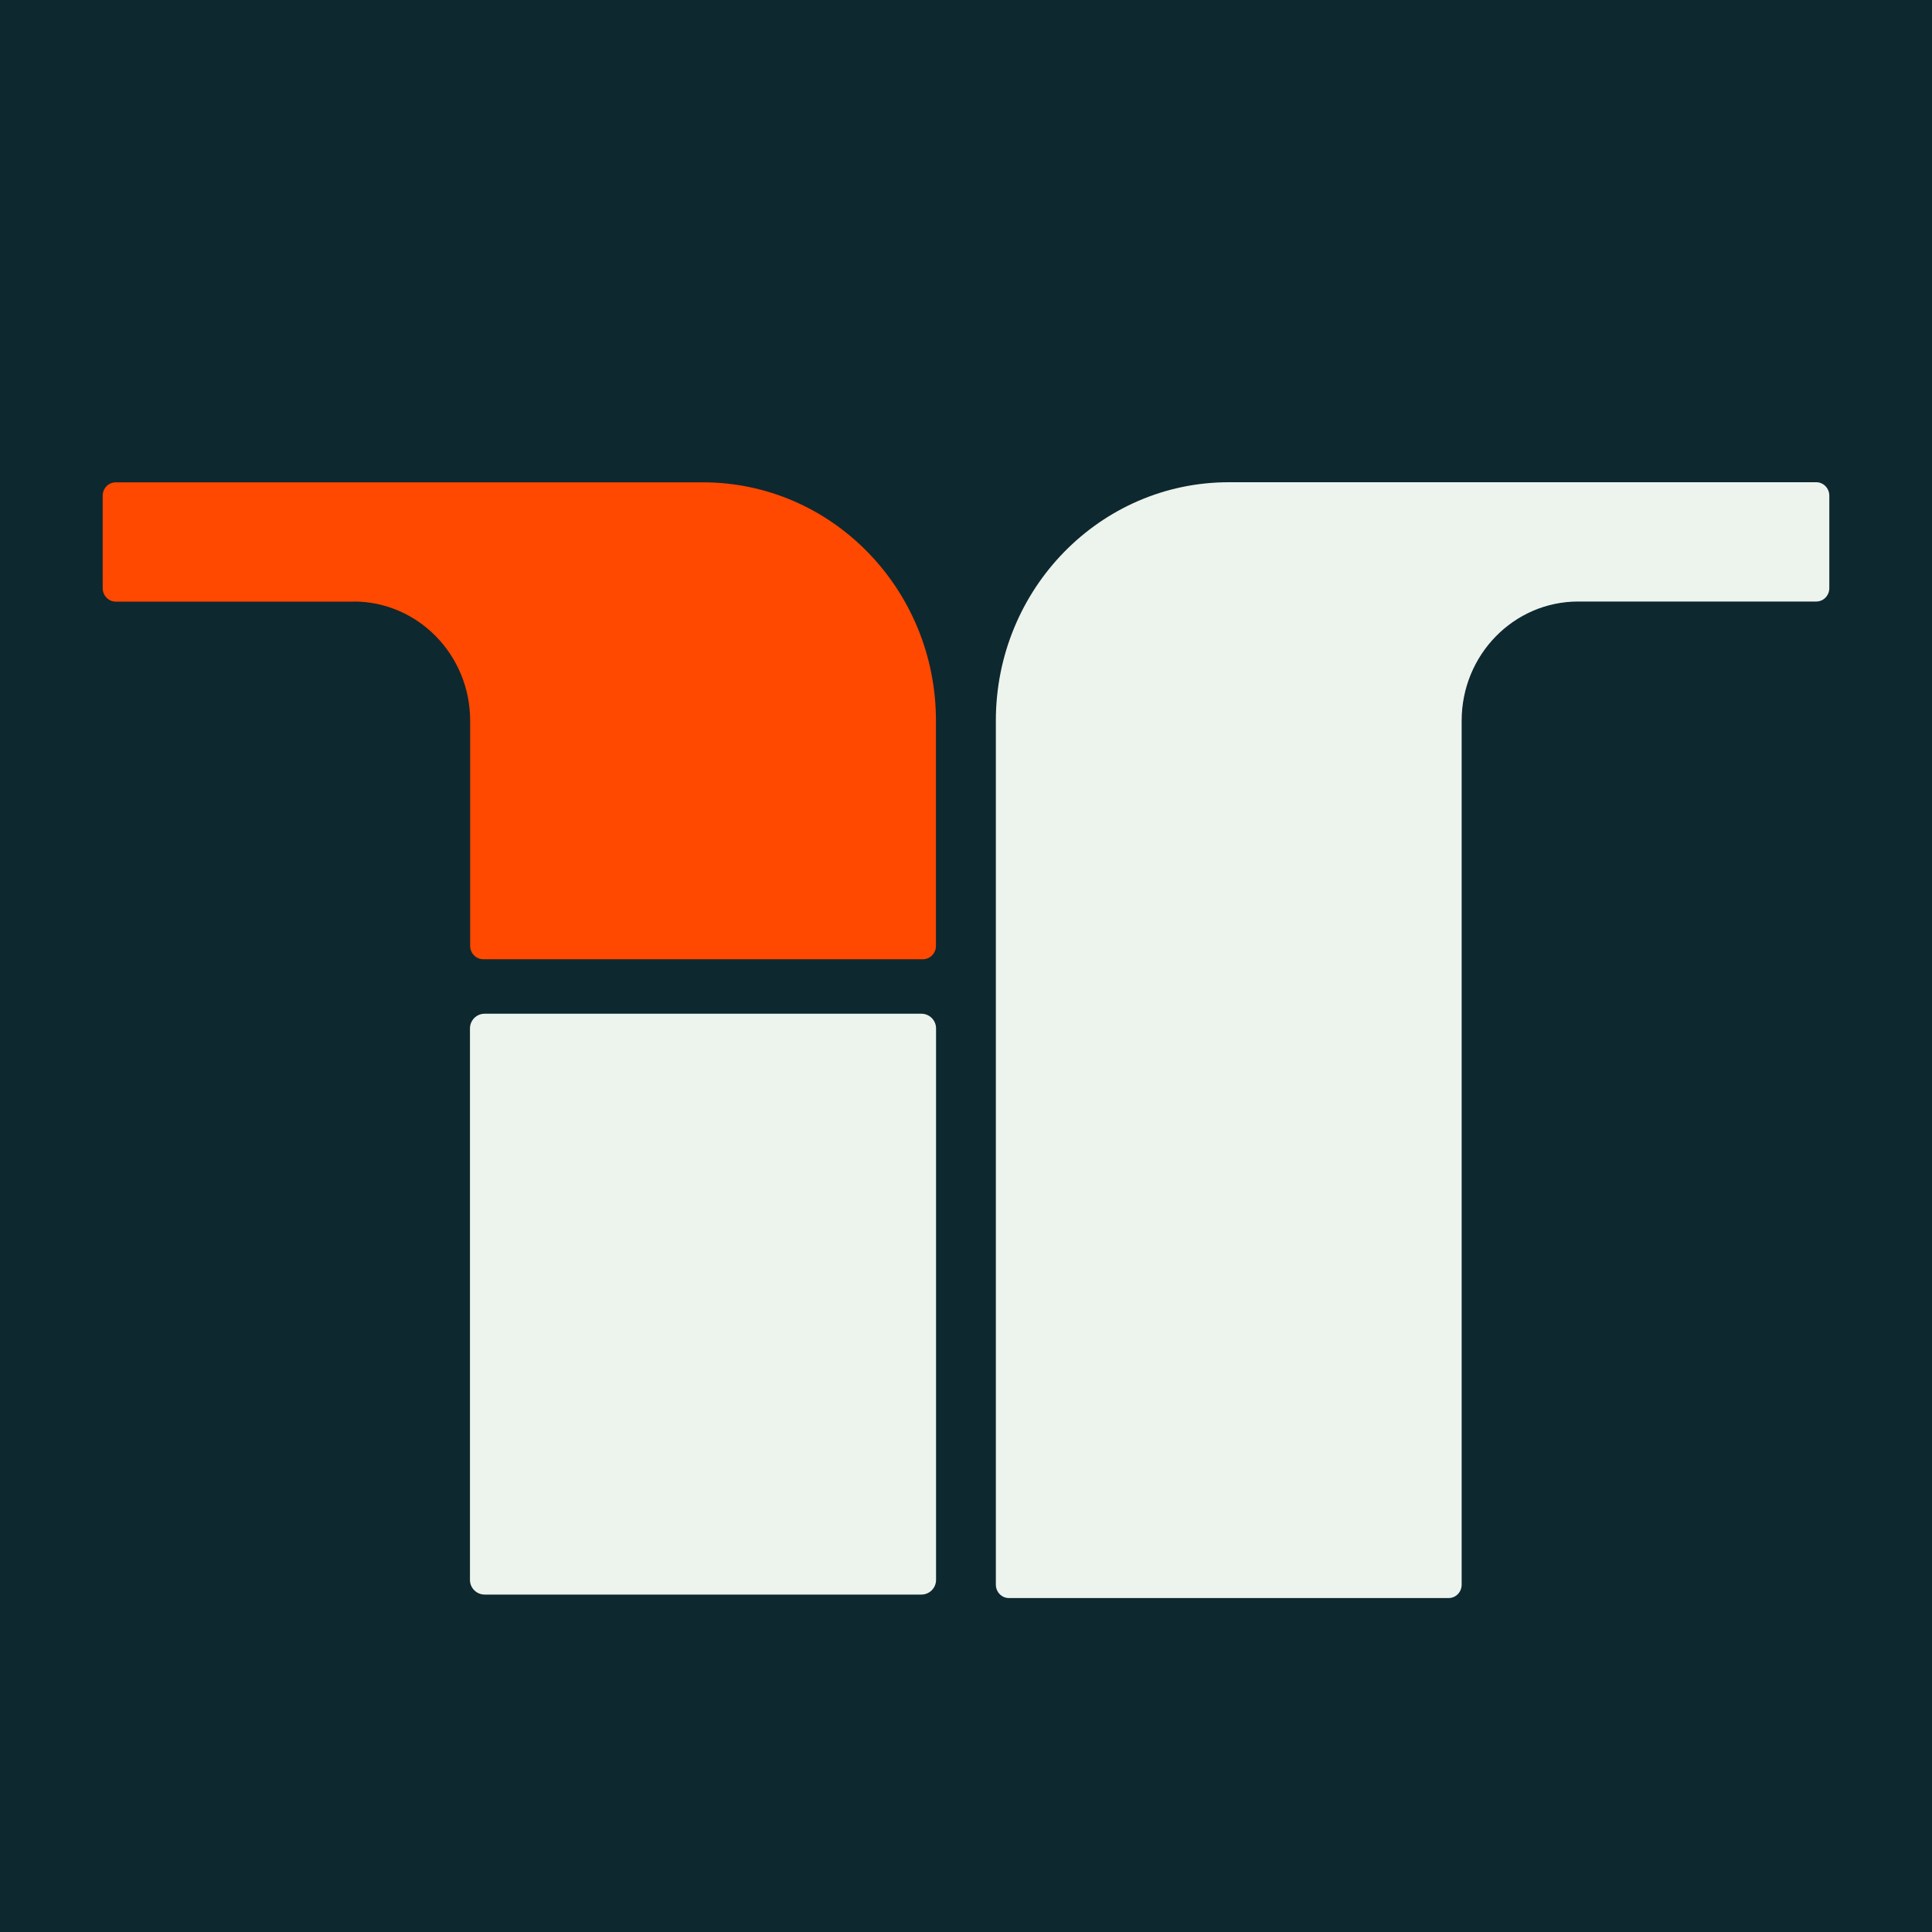
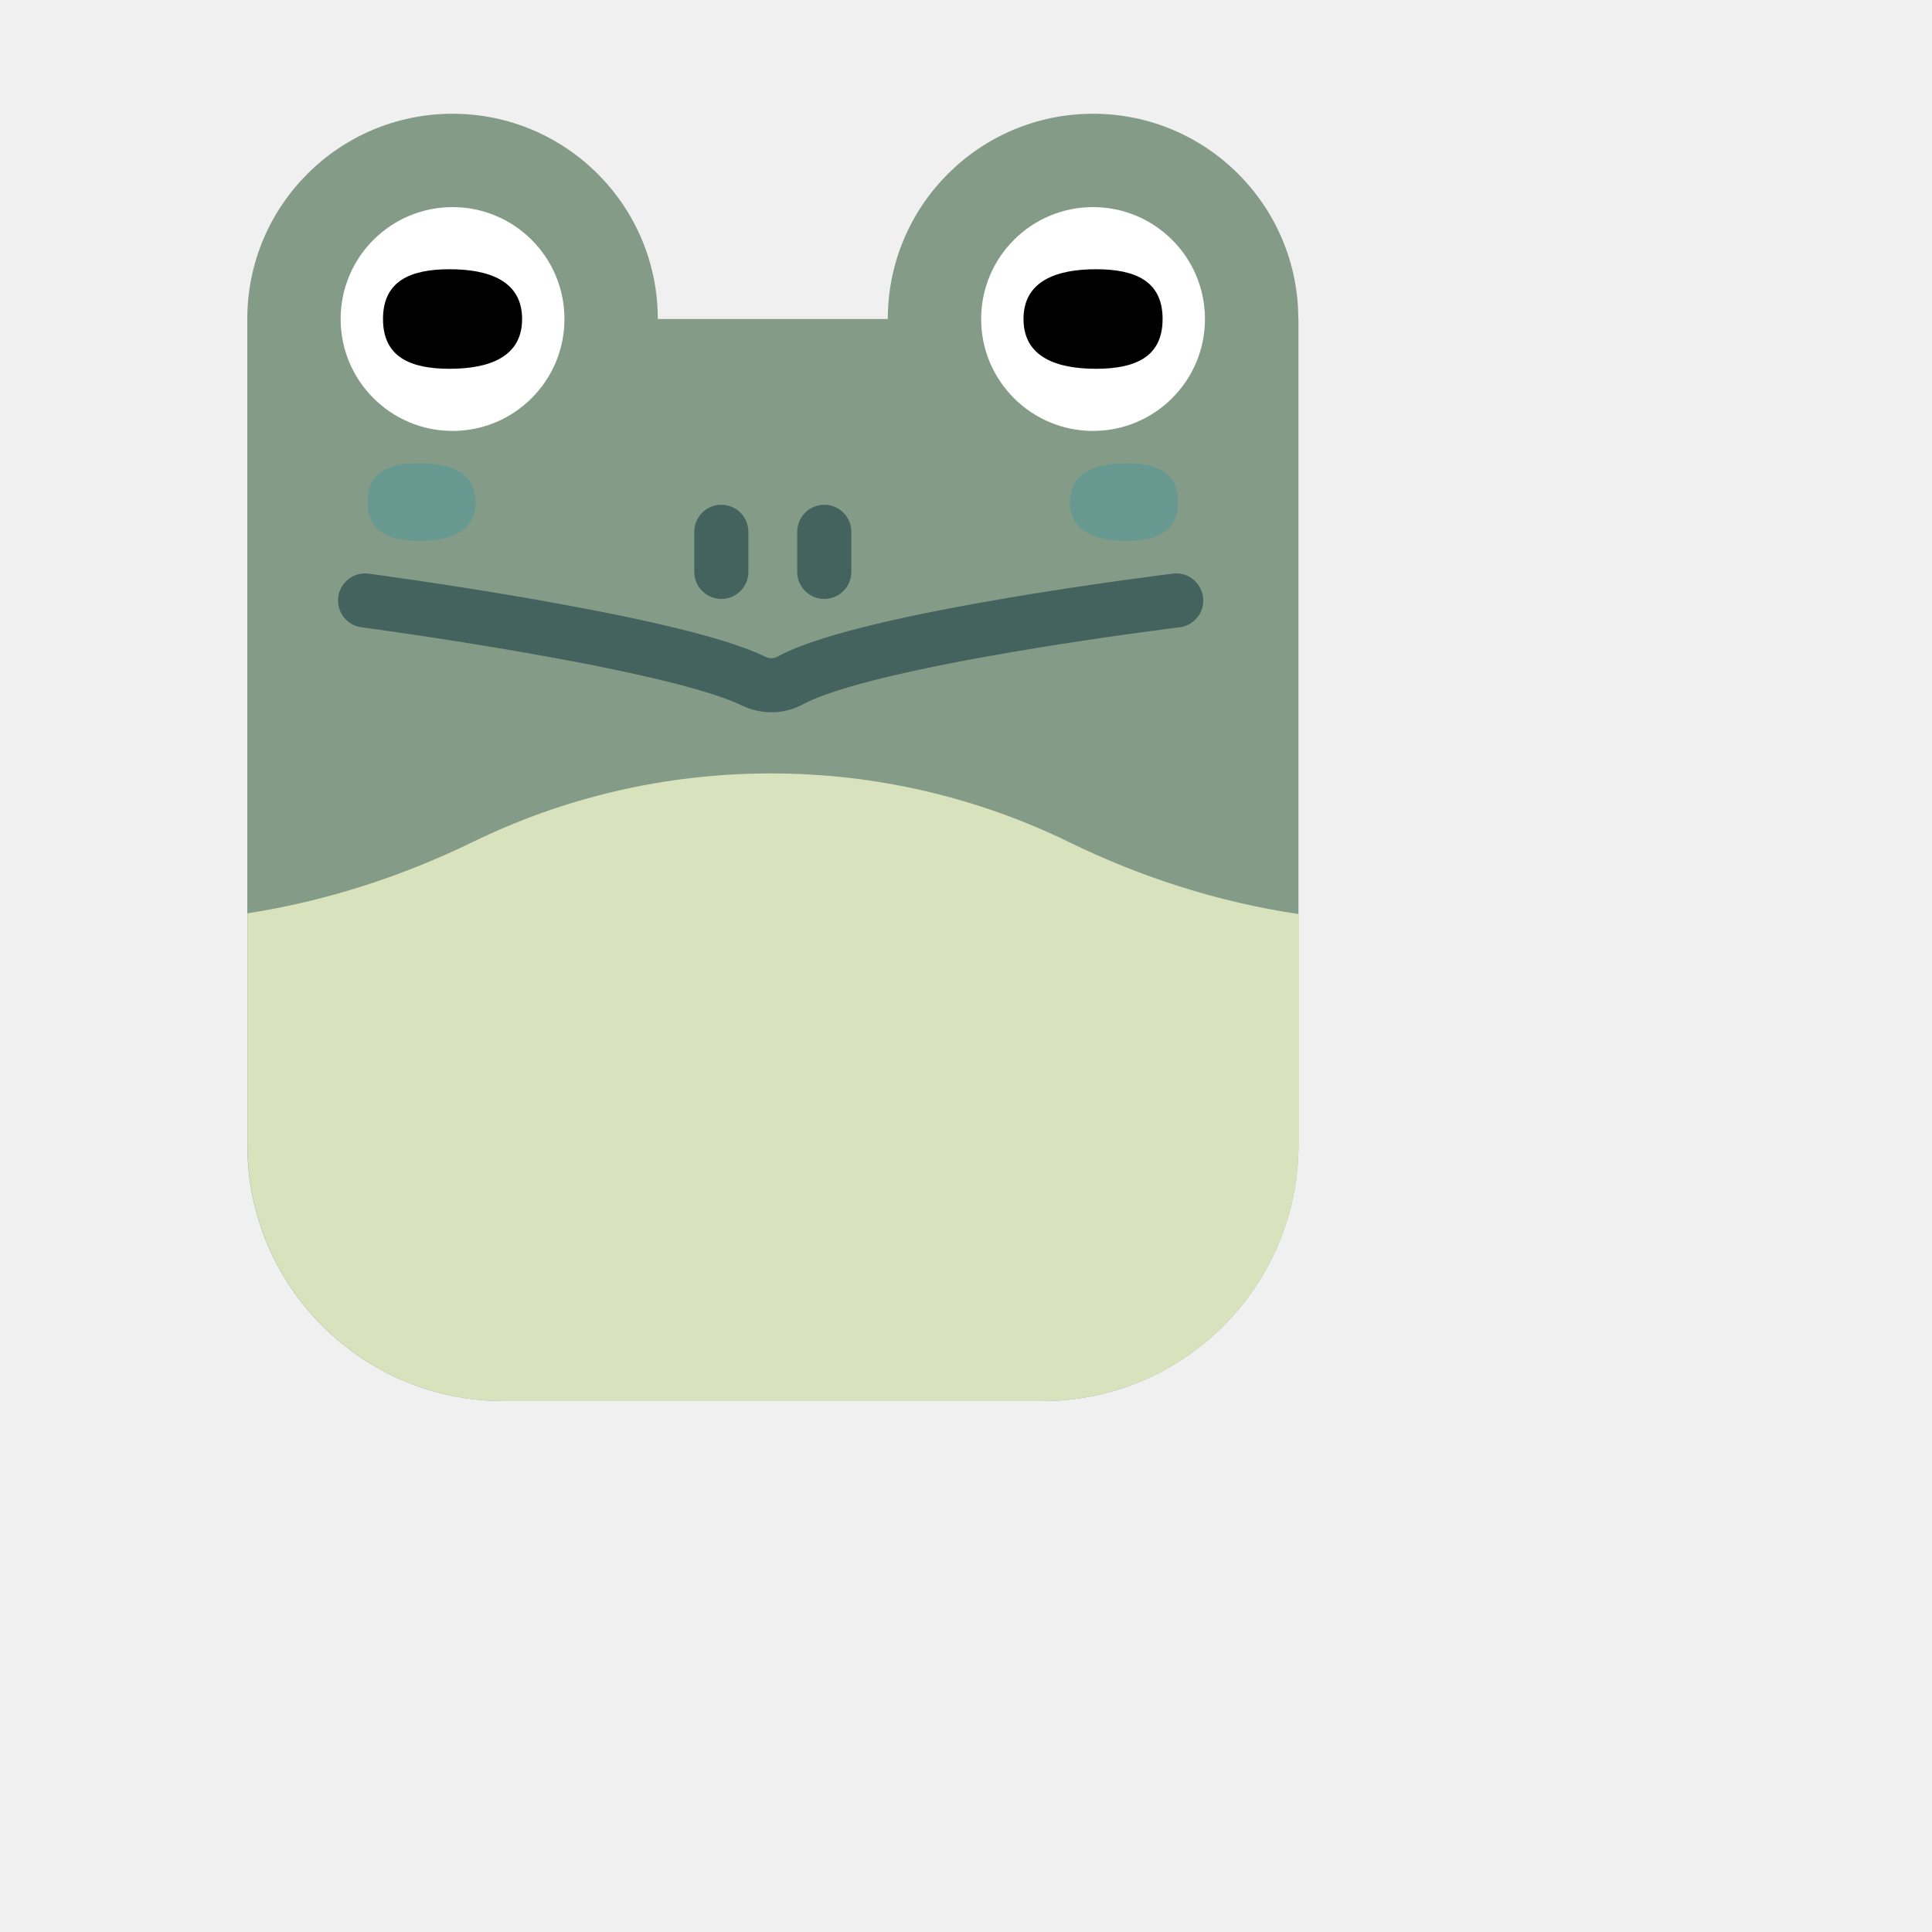
- <svg xmlns="http://www.w3.org/2000/svg" viewBox="0 0 200 200">
-   <rect width="200" height="200" fill="#0E282F" />
-   <path fill="#FF4800" d="M36.61,62.27c6.66,0,12.06,5.53,12.06,12.34v23.3c0,.77.61,1.39,1.35,1.39h45.52c.75,0,1.35-.62,1.35-1.39v-23.3c0-13.63-10.8-24.68-24.12-24.68H11.98c-.75,0-1.35.62-1.35,1.39v9.57c0,.77.61,1.39,1.35,1.39h24.64Z" />
-   <rect fill="#EDF3ED" x="48.65" y="104.94" width="48.25" height="60.13" rx="1.52" />
-   <path fill="#EDF3ED" d="M188.02,62.27c.75,0,1.35-.62,1.35-1.39v-9.57c0-.76-.6-1.39-1.35-1.39h-60.81c-13.32,0-24.12,11.05-24.12,24.68v89.44c0,.76.6,1.39,1.35,1.39h45.52c.75,0,1.35-.62,1.35-1.39V74.61c0-6.82,5.4-12.34,12.06-12.34h24.64Z" />
+ <svg xmlns="http://www.w3.org/2000/svg" version="1.1" id="圖層_1" x="0px" y="0px" viewBox="0 0 100 100" xml:space="preserve" preserveAspectRatio="xMidYMid" width="200" height="200" style="margin-top:0px;margin-right:0px;margin-bottom:0px;margin-left:0px;display:block;shape-rendering:auto;background-position-x:0%;background-position-y:0%;background-size:auto;background-origin:padding-box;background-clip:border-box;fill:rgb(0, 0, 0);stroke:none;transform:none;opacity:1;background:scroll rgb(255, 255, 255) none  repeat;width:200px;height:200px;;animation:none">
+   <g class="ldl-scale" style="transform-origin:50px 50px;transform:matrix(0.8, 0, 0, 0.8, 0, 0);fill:rgb(0, 0, 0);stroke:none;opacity:1;;animation:none">
+     <g class="ldl-ani" style="fill:rgb(0, 0, 0);stroke:none;transform:none;opacity:1;;animation:none">
+       <g class="ldl-layer" style="fill:rgb(0, 0, 0);stroke:none;transform:none;opacity:1;;animation:none">
+         <g class="ldl-ani" style="transform:matrix(1, 0, 0, 1, 0, 0);transform-box:view-box;opacity:1;animation-name:animate;animation-duration:1s;animation-timing-function:linear;animation-delay:-0.538s;animation-iteration-count:infinite;animation-direction:normal;animation-fill-mode:forwards;animation-play-state:paused;transform-origin:50px 50px;fill:rgb(0, 0, 0);stroke:none;;animation:none">
+           <path fill="#849B87" d="M16,20.64v42.97v10.45c0,9.16,7.43,16.59,16.59,16.59h34.83c9.16,0,16.59-7.43,16.59-16.59V63.61V20.64H16z" style="stroke-width:1px;fill:rgb(132, 155, 135);stroke:none;transform:none;opacity:1;;animation:none" />
+         </g>
+       </g>
+       <g class="ldl-layer" style="fill:rgb(0, 0, 0);stroke:none;transform:none;opacity:1;;animation:none">
+         <g class="ldl-ani" style="fill:rgb(0, 0, 0);stroke:none;transform:none;opacity:1;;animation:none">
+           <g style="fill:rgb(0, 0, 0);stroke:none;transform:none;opacity:1;;animation:none">
+             <g class="ldl-layer" style="fill:rgb(0, 0, 0);stroke:none;transform:none;opacity:1;;animation:none">
+               <g class="ldl-ani" style="transform:matrix(1, 0, 0, 1, 0, 0);transform-box:view-box;opacity:1;animation-name:animate;animation-duration:1s;animation-timing-function:linear;animation-delay:-0.577s;animation-iteration-count:infinite;animation-direction:normal;animation-fill-mode:forwards;animation-play-state:paused;transform-origin:50px 50px;fill:rgb(0, 0, 0);stroke:none;;animation:none">
+                 <circle fill="#849B87" cx="70.72" cy="20.64" r="13.28" style="stroke-width:1px;fill:rgb(132, 155, 135);stroke:none;transform:none;opacity:1;;animation:none" />
+               </g>
+             </g>
+             <g class="ldl-layer" style="fill:rgb(0, 0, 0);stroke:none;transform:none;opacity:1;;animation:none">
+               <g class="ldl-ani" style="transform:matrix(1, 0, 0, 1, 0, 0);transform-box:view-box;opacity:1;animation-name:animate;animation-duration:1s;animation-timing-function:linear;animation-delay:-0.615s;animation-iteration-count:infinite;animation-direction:normal;animation-fill-mode:forwards;animation-play-state:paused;transform-origin:50px 50px;fill:rgb(0, 0, 0);stroke:none;;animation:none">
+                 <circle fill="#FFFFFF" cx="70.72" cy="20.64" r="7.24" style="stroke-width:1px;fill:rgb(255, 255, 255);stroke:none;transform:none;opacity:1;;animation:none" />
+               </g>
+             </g>
+             <g class="ldl-layer" style="fill:rgb(0, 0, 0);stroke:none;transform:none;opacity:1;;animation:none">
+               <g class="ldl-ani" style="transform:matrix(1, 0, 0, 1, 0, 0);transform-box:view-box;opacity:1;animation-name:animate;animation-duration:1s;animation-timing-function:linear;animation-delay:-0.654s;animation-iteration-count:infinite;animation-direction:normal;animation-fill-mode:forwards;animation-play-state:paused;transform-origin:50px 50px;fill:rgb(0, 0, 0);stroke:none;;animation:none">
+                 <path d="M66.22,20.64c0,2.49,2.18,3.22,4.69,3.22s4.31-0.74,4.31-3.22s-1.8-3.22-4.31-3.22S66.22,18.15,66.22,20.64z" style="stroke-width:1px;fill:rgb(0, 0, 0);stroke:none;transform:none;opacity:1;;animation:none" />
+               </g>
+             </g>
+           </g>
+         </g>
+       </g>
+       <g class="ldl-layer" style="fill:rgb(0, 0, 0);stroke:none;transform:none;opacity:1;;animation:none">
+         <g class="ldl-ani" style="fill:rgb(0, 0, 0);stroke:none;transform:none;opacity:1;;animation:none">
+           <g style="fill:rgb(0, 0, 0);stroke:none;transform:none;opacity:1;;animation:none">
+             <g class="ldl-layer" style="fill:rgb(0, 0, 0);stroke:none;transform:none;opacity:1;;animation:none">
+               <g class="ldl-ani" style="transform:matrix(1, 0, 0, 1, 0, 0);transform-box:view-box;opacity:1;animation-name:animate;animation-duration:1s;animation-timing-function:linear;animation-delay:-0.692s;animation-iteration-count:infinite;animation-direction:normal;animation-fill-mode:forwards;animation-play-state:paused;transform-origin:50px 50px;fill:rgb(0, 0, 0);stroke:none;;animation:none">
+                 <circle fill="#849B87" cx="29.28" cy="20.64" r="13.28" style="stroke-width:1px;fill:rgb(132, 155, 135);stroke:none;transform:none;opacity:1;;animation:none" />
+               </g>
+             </g>
+             <g class="ldl-layer" style="fill:rgb(0, 0, 0);stroke:none;transform:none;opacity:1;;animation:none">
+               <g class="ldl-ani" style="transform:matrix(1, 0, 0, 1, 0, 0);transform-box:view-box;opacity:1;animation-name:animate;animation-duration:1s;animation-timing-function:linear;animation-delay:-0.731s;animation-iteration-count:infinite;animation-direction:normal;animation-fill-mode:forwards;animation-play-state:paused;transform-origin:50px 50px;fill:rgb(0, 0, 0);stroke:none;;animation:none">
+                 <circle fill="#FFFFFF" cx="29.28" cy="20.64" r="7.24" style="stroke-width:1px;fill:rgb(255, 255, 255);stroke:none;transform:none;opacity:1;;animation:none" />
+               </g>
+             </g>
+             <g class="ldl-layer" style="fill:rgb(0, 0, 0);stroke:none;transform:none;opacity:1;;animation:none">
+               <g class="ldl-ani" style="transform:matrix(1, 0, 0, 1, 0, 0);transform-box:view-box;opacity:1;animation-name:animate;animation-duration:1s;animation-timing-function:linear;animation-delay:-0.769s;animation-iteration-count:infinite;animation-direction:normal;animation-fill-mode:forwards;animation-play-state:paused;transform-origin:50px 50px;fill:rgb(0, 0, 0);stroke:none;;animation:none">
+                 <path d="M33.78,20.64c0,2.49-2.18,3.22-4.69,3.22s-4.31-0.74-4.31-3.22s1.8-3.22,4.31-3.22S33.78,18.15,33.78,20.64z" style="stroke-width:1px;fill:rgb(0, 0, 0);stroke:none;transform:none;opacity:1;;animation:none" />
+               </g>
+             </g>
+           </g>
+         </g>
+       </g>
+       <g class="ldl-layer" style="fill:rgb(0, 0, 0);stroke:none;transform:none;opacity:1;;animation:none">
+         <g class="ldl-ani" style="fill:rgb(0, 0, 0);stroke:none;transform:none;opacity:1;;animation:none">
+           <g style="fill:rgb(0, 0, 0);stroke:none;transform:none;opacity:1;;animation:none">
+             <g class="ldl-layer" style="fill:rgb(0, 0, 0);stroke:none;transform:none;opacity:1;;animation:none">
+               <g class="ldl-ani" style="transform:matrix(1, 0, 0, 1, 0, 0);transform-box:view-box;opacity:1;animation-name:animate;animation-duration:1s;animation-timing-function:linear;animation-delay:-0.808s;animation-iteration-count:infinite;animation-direction:normal;animation-fill-mode:forwards;animation-play-state:paused;transform-origin:50px 50px;fill:rgb(0, 0, 0);stroke:none;;animation:none">
+                 <path fill="none" stroke="#44635E" stroke-width="3.5" stroke-linecap="round" stroke-linejoin="round" stroke-miterlimit="10" d="M23.62,38.85c0,0,19.87,2.64,25.12,5.21c0.75,0.37,1.65,0.37,2.38-0.03c5-2.74,24.98-5.18,24.98-5.18" style="stroke-width:3.5px;stroke:rgb(68, 99, 94);fill:none;transform:none;opacity:1;;animation:none" />
+               </g>
+             </g>
+             <g class="ldl-layer" style="fill:rgb(0, 0, 0);stroke:none;transform:none;opacity:1;;animation:none">
+               <g class="ldl-ani" style="transform:matrix(1, 0, 0, 1, 0, 0);transform-box:view-box;opacity:1;animation-name:animate;animation-duration:1s;animation-timing-function:linear;animation-delay:-0.846s;animation-iteration-count:infinite;animation-direction:normal;animation-fill-mode:forwards;animation-play-state:paused;transform-origin:50px 50px;fill:rgb(0, 0, 0);stroke:none;;animation:none">
+                 <line fill="none" stroke="#44635E" stroke-width="3.5" stroke-linecap="round" stroke-linejoin="round" stroke-miterlimit="10" x1="46.67" y1="34.41" x2="46.67" y2="37" style="stroke-width:3.5px;stroke:rgb(68, 99, 94);fill:none;transform:none;opacity:1;;animation:none" />
+               </g>
+             </g>
+             <g class="ldl-layer" style="fill:rgb(0, 0, 0);stroke:none;transform:none;opacity:1;;animation:none">
+               <g class="ldl-ani" style="transform:matrix(1, 0, 0, 1, 0, 0);transform-box:view-box;opacity:1;animation-name:animate;animation-duration:1s;animation-timing-function:linear;animation-delay:-0.885s;animation-iteration-count:infinite;animation-direction:normal;animation-fill-mode:forwards;animation-play-state:paused;transform-origin:50px 50px;fill:rgb(0, 0, 0);stroke:none;;animation:none">
+                 <line fill="none" stroke="#44635E" stroke-width="3.5" stroke-linecap="round" stroke-linejoin="round" stroke-miterlimit="10" x1="53.33" y1="34.41" x2="53.33" y2="37" style="stroke-width:3.5px;stroke:rgb(68, 99, 94);fill:none;transform:none;opacity:1;;animation:none" />
+               </g>
+             </g>
+           </g>
+         </g>
+       </g>
+       <g class="ldl-layer" style="fill:rgb(0, 0, 0);stroke:none;transform:none;opacity:1;;animation:none">
+         <g class="ldl-ani" style="transform:matrix(1, 0, 0, 1, 0, 0);transform-box:view-box;opacity:1;animation-name:animate;animation-duration:1s;animation-timing-function:linear;animation-delay:-0.923s;animation-iteration-count:infinite;animation-direction:normal;animation-fill-mode:forwards;animation-play-state:paused;transform-origin:50px 50px;fill:rgb(0, 0, 0);stroke:none;;animation:none">
+           <path fill="#D8E2BC" d="M69.16,54.48c-5.83-2.84-12.37-4.44-19.29-4.44s-13.47,1.6-19.29,4.44c-4.62,2.25-9.53,3.83-14.57,4.61v4.52 v10.45c0,9.16,7.43,16.59,16.59,16.59h34.83c9.16,0,16.59-7.43,16.59-16.59V63.61v-4.47C78.86,58.37,73.86,56.78,69.16,54.48z" style="stroke-width:1px;fill:rgb(216, 226, 188);stroke:none;transform:none;opacity:1;;animation:none" />
+         </g>
+       </g>
+       <g class="ldl-layer" style="fill:rgb(0, 0, 0);stroke:none;transform:none;opacity:1;;animation:none">
+         <g class="ldl-ani" style="fill:rgb(0, 0, 0);stroke:none;transform:none;opacity:1;;animation:none">
+           <g style="fill:rgb(0, 0, 0);stroke:none;transform:none;opacity:1;;animation:none">
+             <g class="ldl-layer" style="fill:rgb(0, 0, 0);stroke:none;transform:none;opacity:1;;animation:none">
+               <g class="ldl-ani" style="transform:matrix(1, 0, 0, 1, 0, 0);transform-box:view-box;opacity:1;animation-name:animate;animation-duration:1s;animation-timing-function:linear;animation-delay:-0.962s;animation-iteration-count:infinite;animation-direction:normal;animation-fill-mode:forwards;animation-play-state:paused;transform-origin:50px 50px;fill:rgb(0, 0, 0);stroke:none;;animation:none">
+                 <path fill="#689991" d="M69.22,32.48c0,1.93,1.7,2.51,3.65,2.51c1.95,0,3.35-0.57,3.35-2.51s-1.4-2.51-3.35-2.51 C70.92,29.98,69.22,30.55,69.22,32.48z" style="stroke-width:1px;fill:rgb(104, 153, 145);stroke:none;transform:none;opacity:1;;animation:none" />
+               </g>
+             </g>
+             <g class="ldl-layer" style="fill:rgb(0, 0, 0);stroke:none;transform:none;opacity:1;;animation:none">
+               <g class="ldl-ani" style="transform:matrix(1, 0, 0, 1, 0, 0);transform-box:view-box;opacity:1;animation-name:animate;animation-duration:1s;animation-timing-function:linear;animation-delay:-1s;animation-iteration-count:infinite;animation-direction:normal;animation-fill-mode:forwards;animation-play-state:paused;transform-origin:50px 50px;fill:rgb(0, 0, 0);stroke:none;;animation:none">
+                 <path fill="#689991" d="M30.78,32.48c0,1.93-1.7,2.51-3.65,2.51s-3.35-0.57-3.35-2.51s1.4-2.51,3.35-2.51S30.78,30.55,30.78,32.48z" style="stroke-width:1px;fill:rgb(104, 153, 145);stroke:none;transform:none;opacity:1;;animation:none" />
+               </g>
+             </g>
+           </g>
+         </g>
+       </g>
+     </g>
+   </g>
+   <STYLE type="text/css">@keyframes animate { 0.00% {animation-timing-function: cubic-bezier(0.33,0.00,0.67,0.00);transform: translate(0.00px,0.00px) rotate(0.00deg) scale(1.00, 1.00) skew(0deg, 0.00deg) ;opacity: 1.00;}50.00% {animation-timing-function: cubic-bezier(0.33,0.00,0.67,0.00);transform: translate(0.00px,0.00px) rotate(0.00deg) ;}100.00% {animation-timing-function: cubic-bezier(0.33,0.00,0.67,0.00);transform: translate(0.00px,0.00px) rotate(0.00deg) ;} }</STYLE>
</svg>
